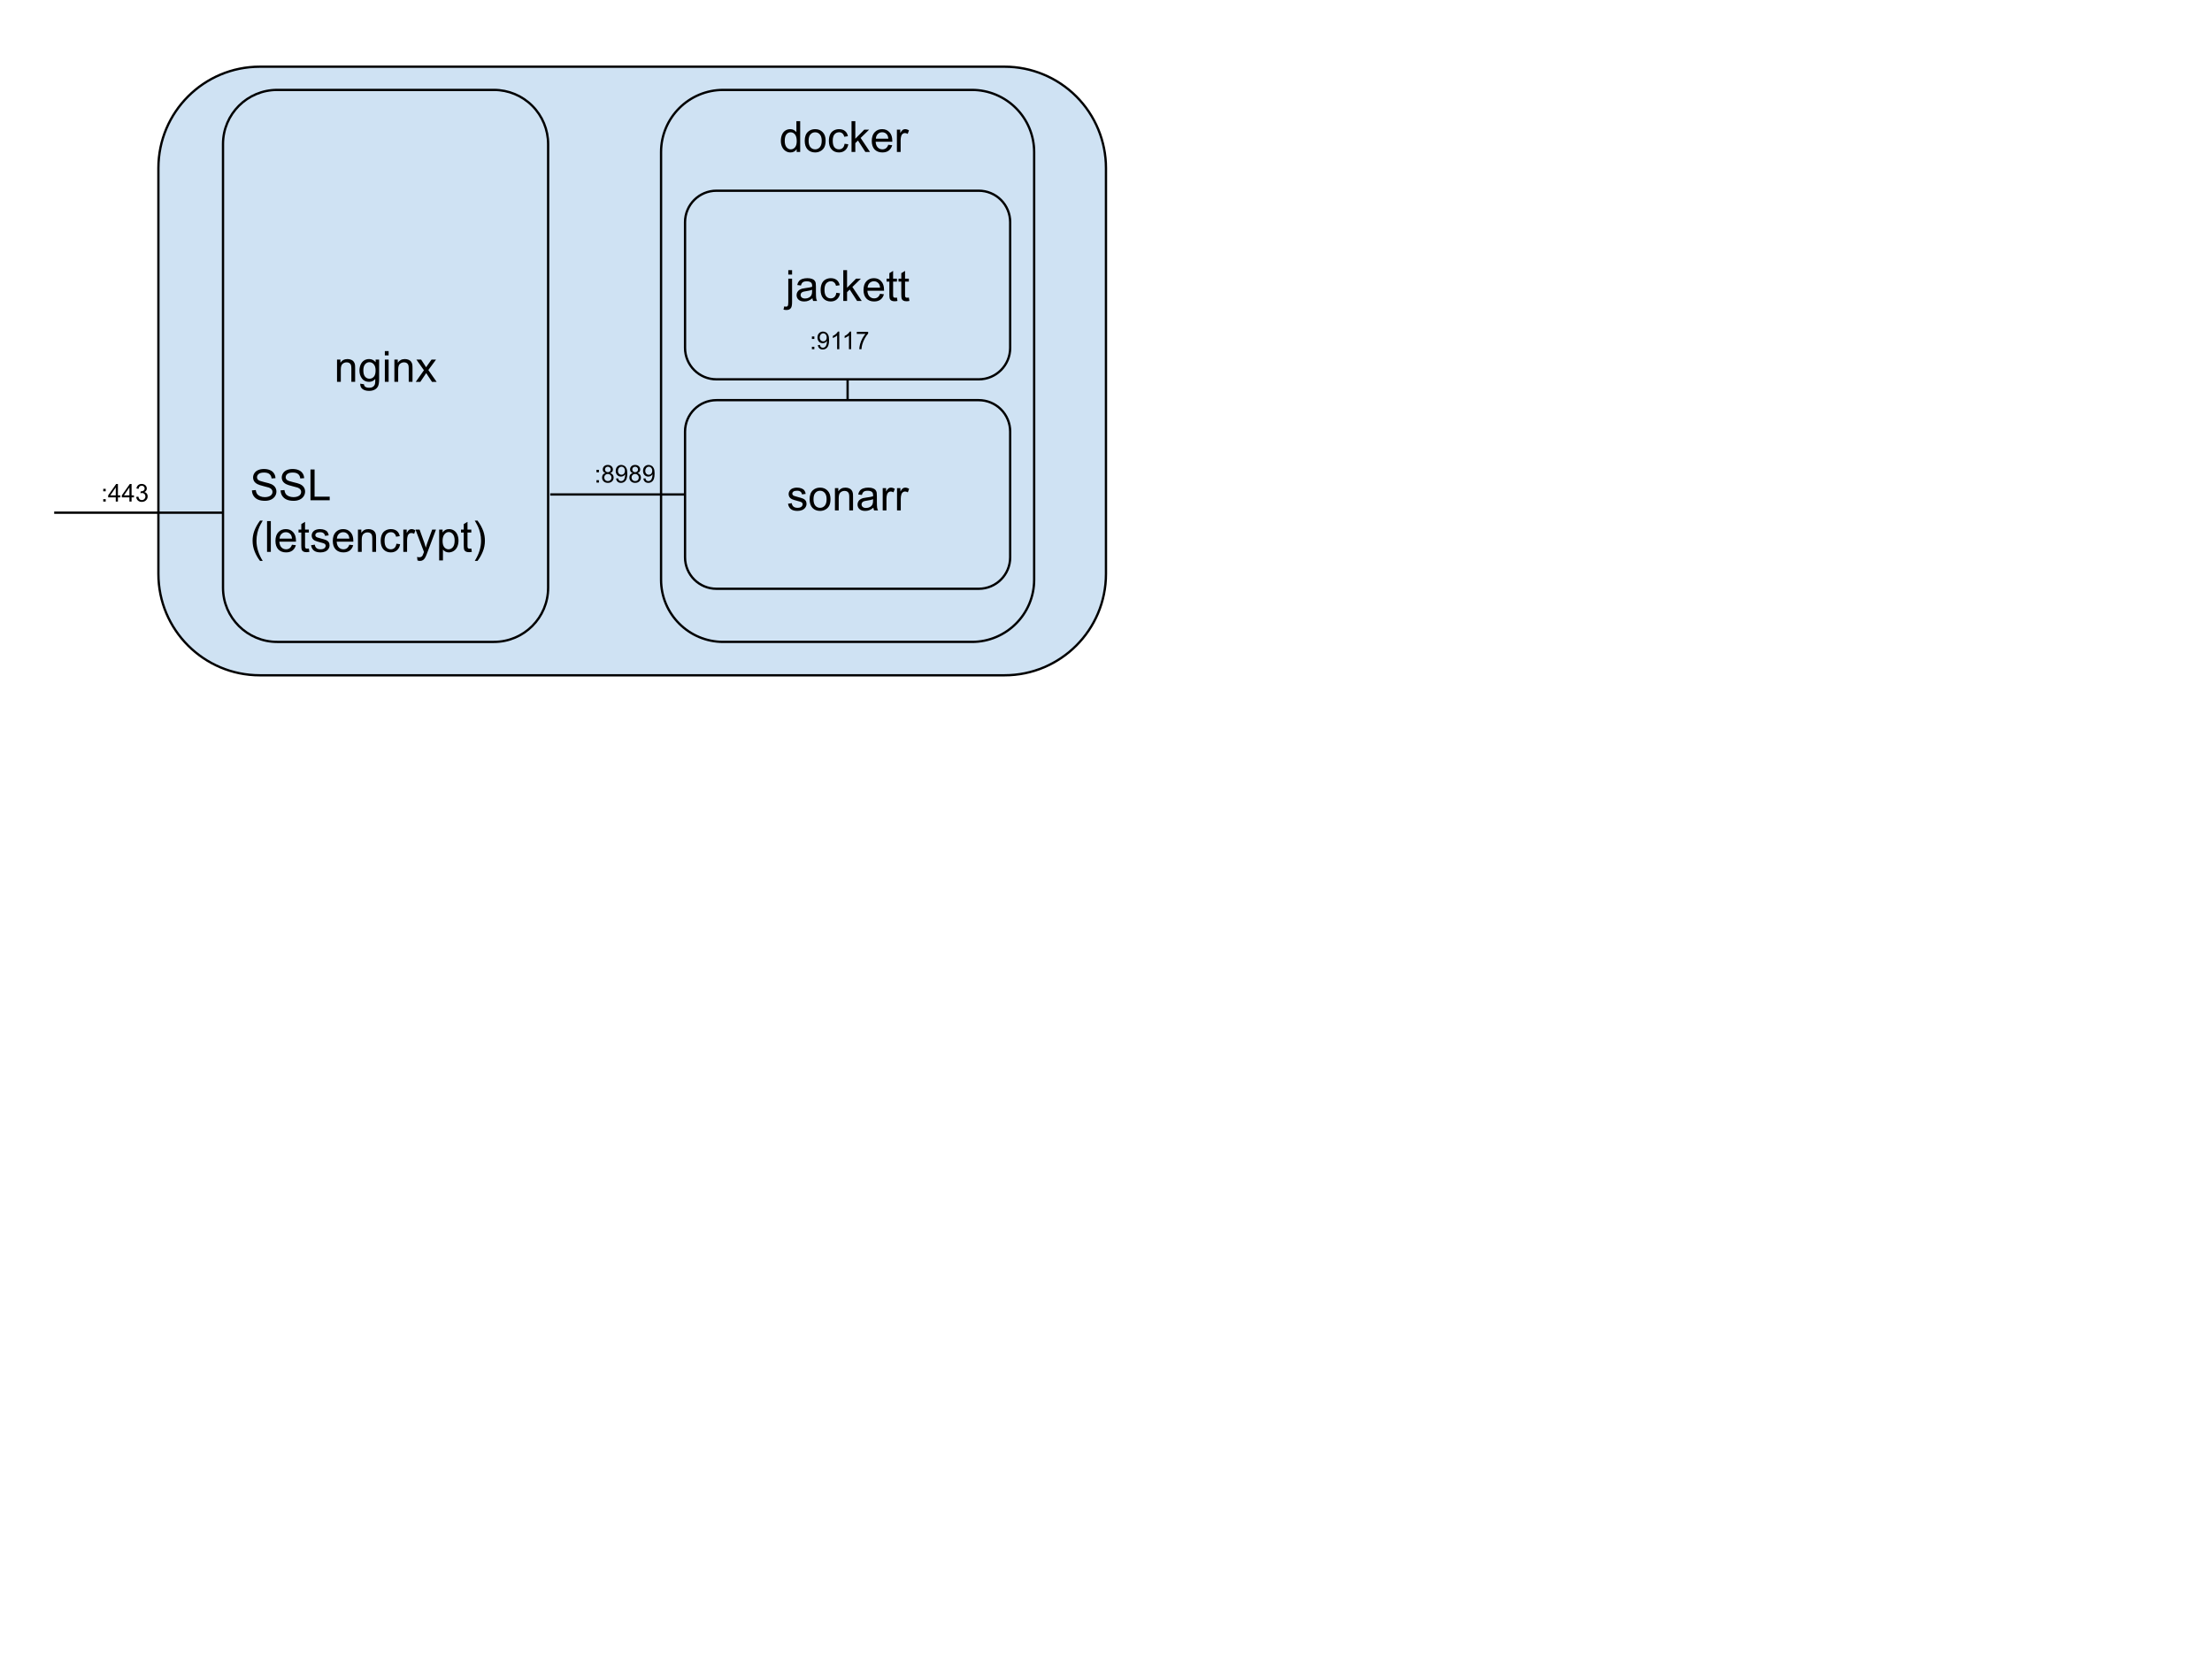
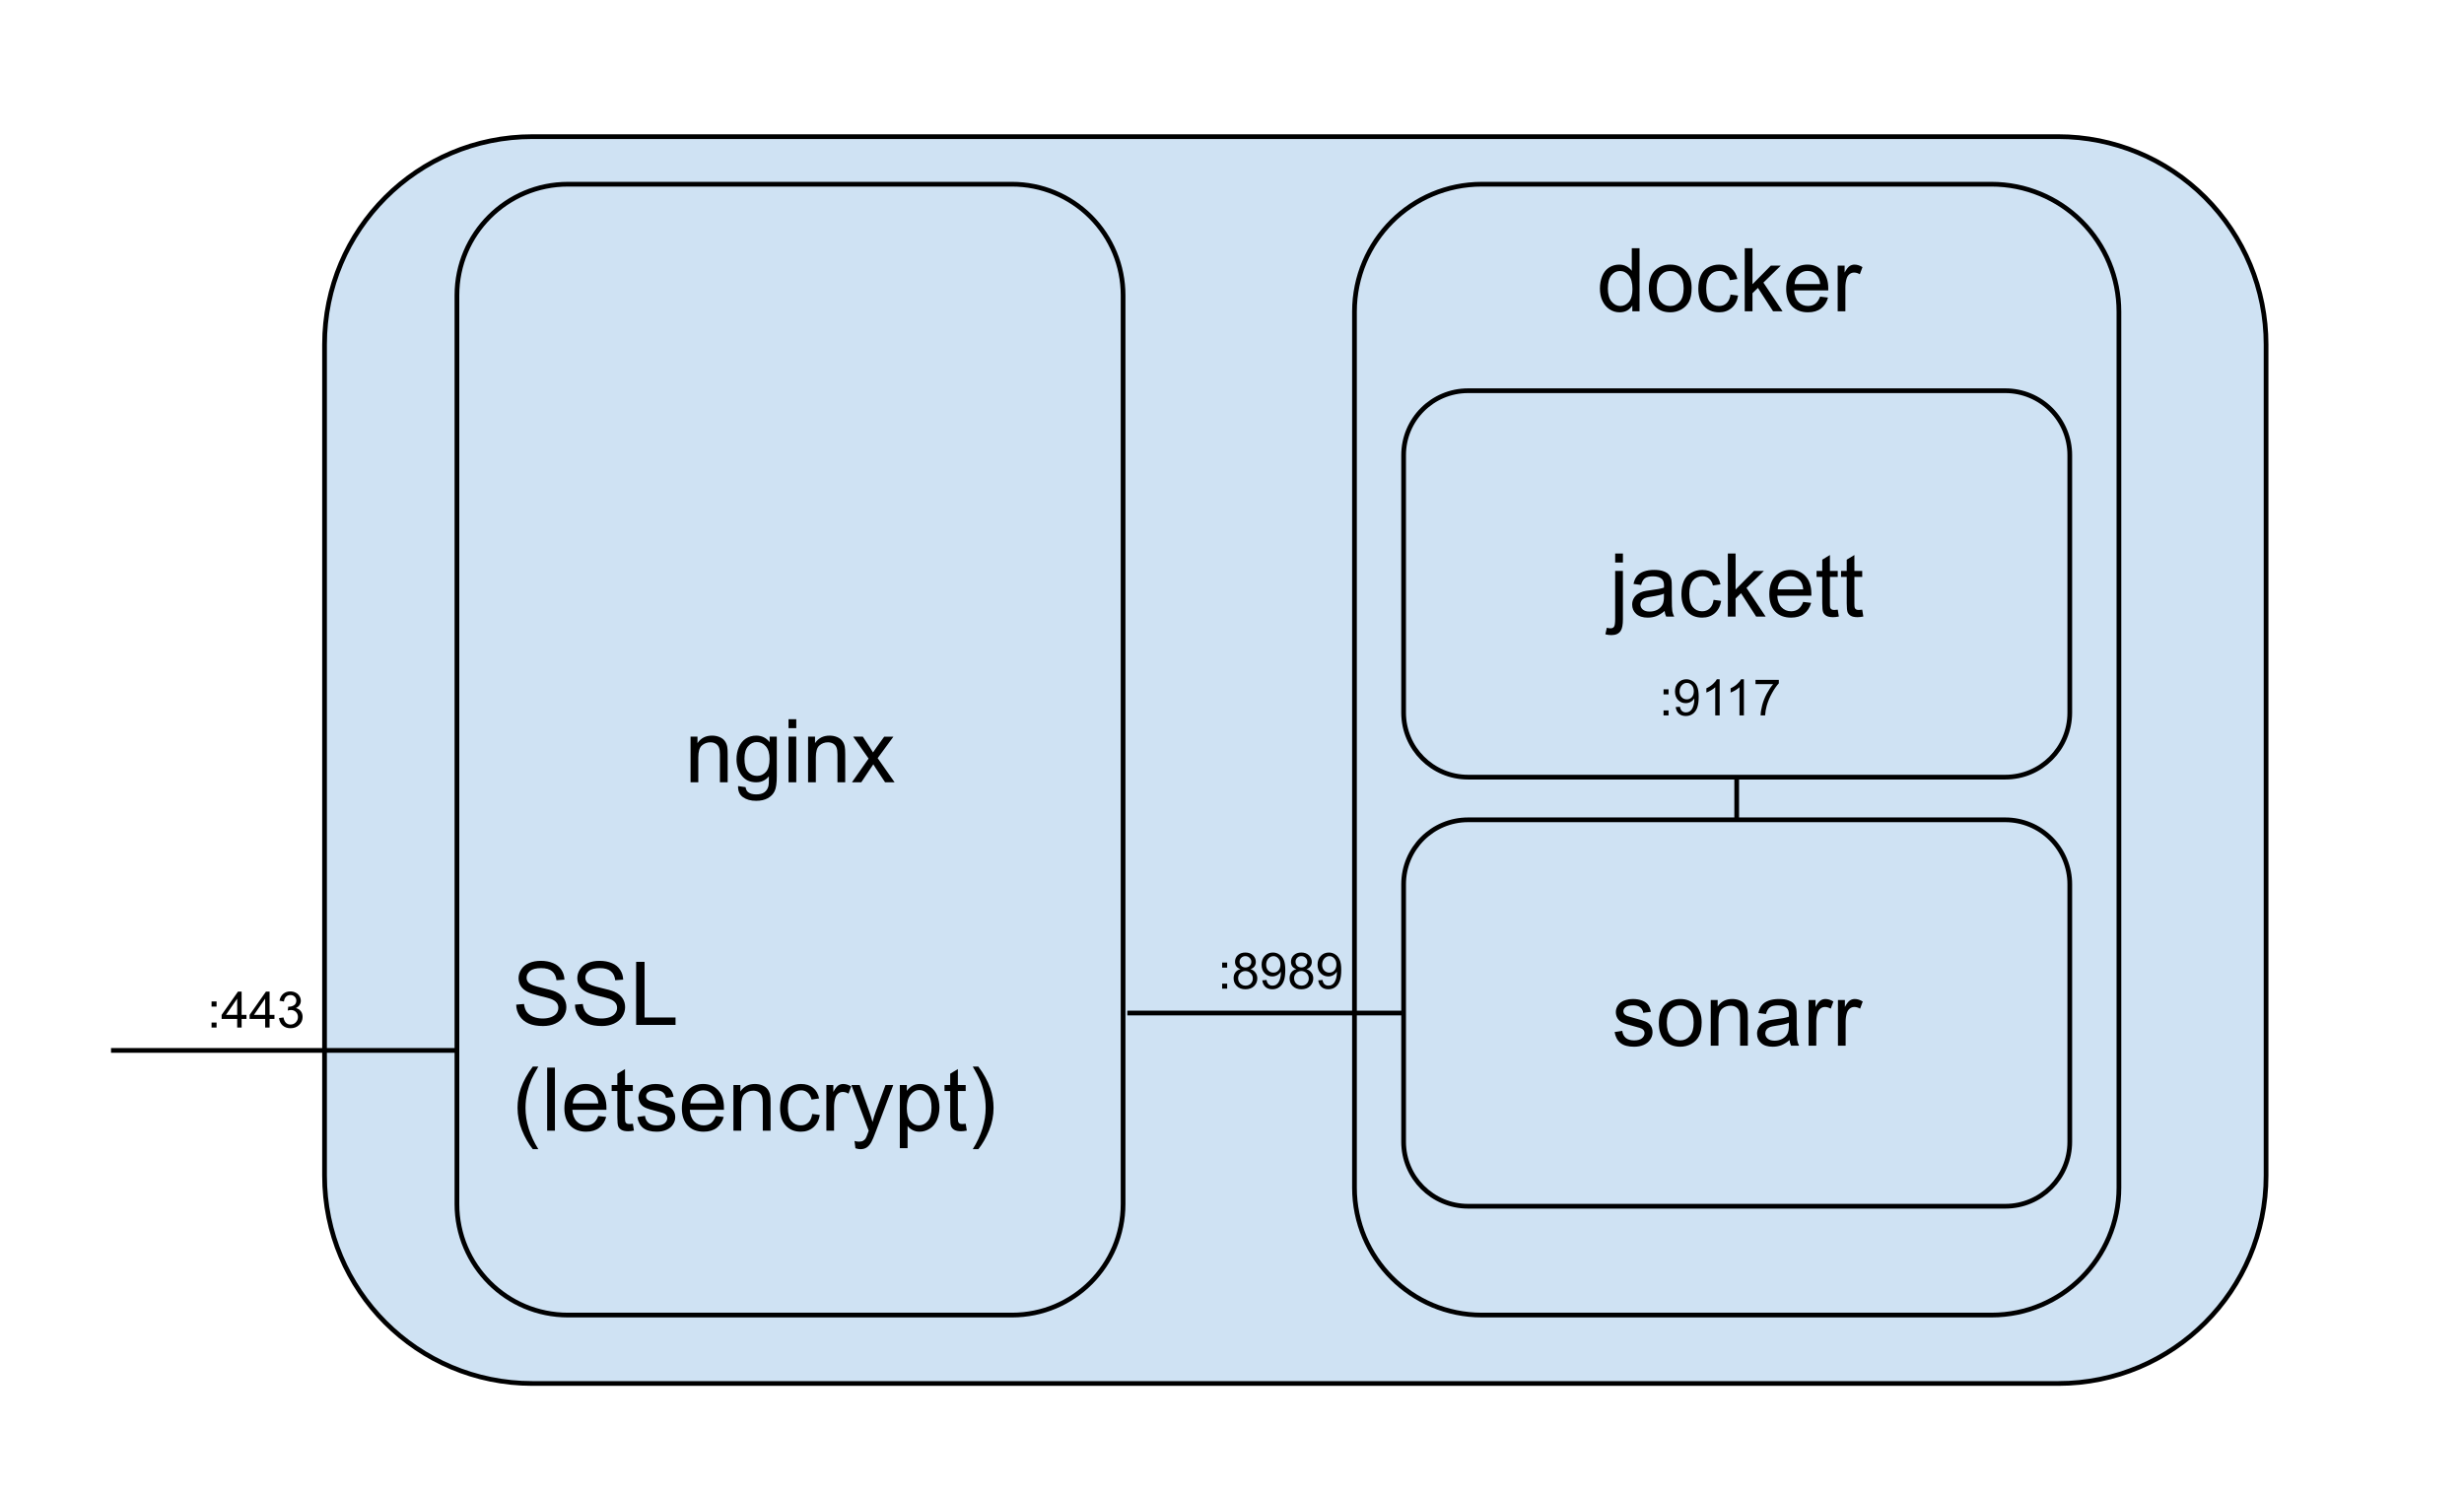
- <svg xmlns="http://www.w3.org/2000/svg" version="1.1" viewBox="0.0 0.0 960.0 720.0" fill="none" stroke="none" stroke-linecap="square" stroke-miterlimit="10">
+ <svg xmlns="http://www.w3.org/2000/svg" version="1.1" viewBox="0.0 0.0 521.911 316.583" fill="none" stroke="none" stroke-linecap="square" stroke-miterlimit="10">
  <clipPath id="p.0">
-     <path d="m0 0l960.0 0l0 720.0l-960.0 0l0 -720.0z" clip-rule="nonzero" />
+     <path d="m0 0l521.911 0l0 316.583l-521.911 0l0 -316.583z" clip-rule="nonzero" />
  </clipPath>
  <g clip-path="url(#p.0)">
-     <path fill="#000000" fill-opacity="0.0" d="m0 0l960.0 0l0 720.0l-960.0 0z" fill-rule="evenodd" />
+     <path fill="#000000" fill-opacity="0.0" d="m0 0l521.911 0l0 316.583l-521.911 0z" fill-rule="evenodd" />
    <path fill="#cfe2f3" d="m68.743 72.967l0 0c0 -24.313 19.709 -44.022 44.022 -44.022l323.2 0c11.675 0 22.872 4.638 31.128 12.894c8.256 8.256 12.894 19.453 12.894 31.128l0 176.082c0 24.313 -19.709 44.022 -44.022 44.022l-323.2 0c-24.313 0 -44.022 -19.709 -44.022 -44.022z" fill-rule="evenodd" />
    <path stroke="#000000" stroke-width="1.0" stroke-linejoin="round" stroke-linecap="butt" d="m68.743 72.967l0 0c0 -24.313 19.709 -44.022 44.022 -44.022l323.2 0c11.675 0 22.872 4.638 31.128 12.894c8.256 8.256 12.894 19.453 12.894 31.128l0 176.082c0 24.313 -19.709 44.022 -44.022 44.022l-323.2 0c-24.313 0 -44.022 -19.709 -44.022 -44.022z" fill-rule="evenodd" />
    <path fill="#cfe2f3" d="m96.785 62.539l0 0c0 -12.988 10.529 -23.518 23.518 -23.518l94.067 0l0 0c6.237 0 12.219 2.478 16.629 6.888c4.41 4.41 6.888 10.392 6.888 16.629l0 192.524c0 12.988 -10.529 23.518 -23.518 23.518l-94.067 0c-12.988 0 -23.518 -10.529 -23.518 -23.518z" fill-rule="evenodd" />
    <path stroke="#000000" stroke-width="1.0" stroke-linejoin="round" stroke-linecap="butt" d="m96.785 62.539l0 0c0 -12.988 10.529 -23.518 23.518 -23.518l94.067 0l0 0c6.237 0 12.219 2.478 16.629 6.888c4.41 4.41 6.888 10.392 6.888 16.629l0 192.524c0 12.988 -10.529 23.518 -23.518 23.518l-94.067 0c-12.988 0 -23.518 -10.529 -23.518 -23.518z" fill-rule="evenodd" />
    <path fill="#000000" d="m146.27 165.721l0 -9.672l1.469 0l0 1.375q1.062 -1.594 3.078 -1.594q0.875 0 1.609 0.312q0.734 0.312 1.094 0.828q0.375 0.5 0.516 1.203q0.094 0.453 0.094 1.594l0 5.953l-1.641 0l0 -5.891q0 -1.0 -0.203 -1.484q-0.188 -0.5 -0.672 -0.797q-0.484 -0.297 -1.141 -0.297q-1.047 0 -1.812 0.672q-0.75 0.656 -0.75 2.516l0 5.281l-1.641 0zm10.063 0.797l1.594 0.234q0.109 0.75 0.562 1.078q0.609 0.453 1.672 0.453q1.141 0 1.75 -0.453q0.625 -0.453 0.844 -1.266q0.125 -0.5 0.109 -2.109q-1.062 1.266 -2.672 1.266q-2.0 0 -3.094 -1.438q-1.094 -1.438 -1.094 -3.453q0 -1.391 0.5 -2.562q0.516 -1.172 1.453 -1.797q0.953 -0.641 2.25 -0.641q1.703 0 2.812 1.375l0 -1.156l1.516 0l0 8.359q0 2.266 -0.469 3.203q-0.453 0.938 -1.453 1.484q-0.984 0.547 -2.453 0.547q-1.719 0 -2.797 -0.781q-1.062 -0.766 -1.031 -2.344zm1.359 -5.812q0 1.906 0.75 2.781q0.766 0.875 1.906 0.875q1.125 0 1.891 -0.859q0.766 -0.875 0.766 -2.734q0 -1.781 -0.797 -2.672q-0.781 -0.906 -1.891 -0.906q-1.094 0 -1.859 0.891q-0.766 0.875 -0.766 2.625zm9.329 -6.453l0 -1.891l1.641 0l0 1.891l-1.641 0zm0 11.469l0 -9.672l1.641 0l0 9.672l-1.641 0zm4.145 0l0 -9.672l1.469 0l0 1.375q1.062 -1.594 3.078 -1.594q0.875 0 1.609 0.312q0.734 0.312 1.094 0.828q0.375 0.5 0.516 1.203q0.094 0.453 0.094 1.594l0 5.953l-1.641 0l0 -5.891q0 -1.0 -0.203 -1.484q-0.188 -0.5 -0.672 -0.797q-0.484 -0.297 -1.141 -0.297q-1.047 0 -1.812 0.672q-0.75 0.656 -0.75 2.516l0 5.281l-1.641 0zm9.282 0l3.531 -5.031l-3.266 -4.641l2.047 0l1.484 2.266q0.422 0.641 0.672 1.078q0.406 -0.594 0.734 -1.062l1.641 -2.281l1.953 0l-3.344 4.547l3.594 5.125l-2.016 0l-1.984 -3.0l-0.516 -0.812l-2.547 3.812l-1.984 0z" fill-rule="nonzero" />
    <path fill="#cfe2f3" d="m297.307 96.412l0 0c0 -7.535 6.108 -13.643 13.643 -13.643l113.816 0c3.618 0 7.089 1.437 9.647 3.996c2.559 2.559 3.996 6.029 3.996 9.647l0 54.572c0 7.535 -6.108 13.643 -13.643 13.643l-113.816 0c-7.535 0 -13.643 -6.108 -13.643 -13.643z" fill-rule="evenodd" />
    <path stroke="#000000" stroke-width="1.0" stroke-linejoin="round" stroke-linecap="butt" d="m297.307 96.412l0 0c0 -7.535 6.108 -13.643 13.643 -13.643l113.816 0c3.618 0 7.089 1.437 9.647 3.996c2.559 2.559 3.996 6.029 3.996 9.647l0 54.572c0 7.535 -6.108 13.643 -13.643 13.643l-113.816 0c-7.535 0 -13.643 -6.108 -13.643 -13.643z" fill-rule="evenodd" />
    <path fill="#000000" d="m342.117 119.165l0 -1.906l1.641 0l0 1.906l-1.641 0zm-2.078 15.203l0.312 -1.391q0.5 0.125 0.781 0.125q0.5 0 0.734 -0.328q0.25 -0.328 0.25 -1.672l0 -10.156l1.641 0l0 10.203q0 1.781 -0.469 2.484q-0.594 0.906 -1.969 0.906q-0.656 0 -1.281 -0.172zm12.551 -4.938q-0.922 0.766 -1.766 1.094q-0.828 0.312 -1.797 0.312q-1.594 0 -2.453 -0.781q-0.859 -0.781 -0.859 -1.984q0 -0.719 0.328 -1.297q0.328 -0.594 0.844 -0.938q0.531 -0.359 1.188 -0.547q0.469 -0.125 1.453 -0.25q1.984 -0.234 2.922 -0.562q0.016 -0.344 0.016 -0.422q0 -1.0 -0.469 -1.422q-0.625 -0.547 -1.875 -0.547q-1.156 0 -1.703 0.406q-0.547 0.406 -0.812 1.422l-1.609 -0.219q0.219 -1.016 0.719 -1.641q0.5 -0.641 1.453 -0.984q0.953 -0.344 2.188 -0.344q1.25 0 2.016 0.297q0.781 0.281 1.141 0.734q0.375 0.438 0.516 1.109q0.078 0.422 0.078 1.516l0 2.188q0 2.281 0.109 2.891q0.109 0.594 0.406 1.156l-1.703 0q-0.266 -0.516 -0.328 -1.188zm-0.141 -3.672q-0.891 0.375 -2.672 0.625q-1.016 0.141 -1.438 0.328q-0.422 0.188 -0.656 0.531q-0.219 0.344 -0.219 0.781q0 0.656 0.5 1.094q0.5 0.438 1.453 0.438q0.938 0 1.672 -0.406q0.75 -0.422 1.094 -1.141q0.266 -0.562 0.266 -1.641l0 -0.609zm10.516 1.312l1.609 0.219q-0.266 1.656 -1.359 2.609q-1.078 0.938 -2.672 0.938q-1.984 0 -3.188 -1.297q-1.203 -1.297 -1.203 -3.719q0 -1.578 0.516 -2.75q0.516 -1.172 1.578 -1.75q1.062 -0.594 2.312 -0.594q1.578 0 2.578 0.797q1.0 0.797 1.281 2.266l-1.594 0.234q-0.234 -0.969 -0.812 -1.453q-0.578 -0.5 -1.391 -0.5q-1.234 0 -2.016 0.891q-0.781 0.891 -0.781 2.812q0 1.953 0.75 2.844q0.75 0.875 1.953 0.875q0.969 0 1.609 -0.594q0.656 -0.594 0.828 -1.828zm3.016 3.547l0 -13.359l1.641 0l0 7.625l3.891 -3.938l2.109 0l-3.688 3.594l4.062 6.078l-2.016 0l-3.203 -4.953l-1.156 1.125l0 3.828l-1.641 0zm15.953 -3.109l1.688 0.203q-0.406 1.484 -1.484 2.312q-1.078 0.812 -2.766 0.812q-2.125 0 -3.375 -1.297q-1.234 -1.312 -1.234 -3.672q0 -2.453 1.25 -3.797q1.266 -1.344 3.266 -1.344q1.938 0 3.156 1.328q1.234 1.312 1.234 3.703q0 0.156 0 0.438l-7.219 0q0.094 1.594 0.906 2.453q0.812 0.844 2.016 0.844q0.906 0 1.547 -0.469q0.641 -0.484 1.016 -1.516zm-5.391 -2.656l5.406 0q-0.109 -1.219 -0.625 -1.828q-0.781 -0.953 -2.031 -0.953q-1.125 0 -1.906 0.766q-0.766 0.75 -0.844 2.016zm12.719 4.297l0.234 1.453q-0.688 0.141 -1.234 0.141q-0.891 0 -1.391 -0.281q-0.484 -0.281 -0.688 -0.734q-0.203 -0.469 -0.203 -1.938l0 -5.578l-1.203 0l0 -1.266l1.203 0l0 -2.391l1.625 -0.984l0 3.375l1.656 0l0 1.266l-1.656 0l0 5.672q0 0.688 0.078 0.891q0.094 0.203 0.281 0.328q0.203 0.109 0.578 0.109q0.266 0 0.719 -0.062zm5.183 0l0.234 1.453q-0.688 0.141 -1.234 0.141q-0.891 0 -1.391 -0.281q-0.484 -0.281 -0.688 -0.734q-0.203 -0.469 -0.203 -1.938l0 -5.578l-1.203 0l0 -1.266l1.203 0l0 -2.391l1.625 -0.984l0 3.375l1.656 0l0 1.266l-1.656 0l0 5.672q0 0.688 0.078 0.891q0.094 0.203 0.281 0.328q0.203 0.109 0.578 0.109q0.266 0 0.719 -0.062z" fill-rule="nonzero" />
    <path fill="#cfe2f3" d="m297.307 187.31l0 0c0 -7.535 6.108 -13.643 13.643 -13.643l113.816 0c3.618 0 7.089 1.437 9.647 3.996c2.559 2.559 3.996 6.029 3.996 9.647l0 54.572c0 7.535 -6.108 13.643 -13.643 13.643l-113.816 0c-7.535 0 -13.643 -6.108 -13.643 -13.643z" fill-rule="evenodd" />
    <path stroke="#000000" stroke-width="1.0" stroke-linejoin="round" stroke-linecap="butt" d="m297.307 187.31l0 0c0 -7.535 6.108 -13.643 13.643 -13.643l113.816 0c3.618 0 7.089 1.437 9.647 3.996c2.559 2.559 3.996 6.029 3.996 9.647l0 54.572c0 7.535 -6.108 13.643 -13.643 13.643l-113.816 0c-7.535 0 -13.643 -6.108 -13.643 -13.643z" fill-rule="evenodd" />
    <path fill="#000000" d="m341.996 218.625l1.625 -0.25q0.125 0.969 0.75 1.5q0.625 0.516 1.75 0.516q1.125 0 1.672 -0.453q0.547 -0.469 0.547 -1.094q0 -0.547 -0.484 -0.875q-0.328 -0.219 -1.672 -0.547q-1.812 -0.469 -2.516 -0.797q-0.688 -0.328 -1.047 -0.906q-0.359 -0.594 -0.359 -1.312q0 -0.641 0.297 -1.188q0.297 -0.562 0.812 -0.922q0.375 -0.281 1.031 -0.469q0.672 -0.203 1.422 -0.203q1.141 0 2.0 0.328q0.859 0.328 1.266 0.891q0.422 0.562 0.578 1.5l-1.609 0.219q-0.109 -0.75 -0.641 -1.172q-0.516 -0.422 -1.469 -0.422q-1.141 0 -1.625 0.375q-0.469 0.375 -0.469 0.875q0 0.312 0.188 0.578q0.203 0.266 0.641 0.438q0.234 0.094 1.438 0.422q1.75 0.453 2.438 0.75q0.688 0.297 1.078 0.859q0.391 0.562 0.391 1.406q0 0.828 -0.484 1.547q-0.469 0.719 -1.375 1.125q-0.906 0.391 -2.047 0.391q-1.875 0 -2.875 -0.781q-0.984 -0.781 -1.25 -2.328zm9.375 -1.953q0 -2.688 1.484 -3.969q1.25 -1.078 3.047 -1.078q2.0 0 3.266 1.312q1.266 1.297 1.266 3.609q0 1.859 -0.562 2.938q-0.562 1.062 -1.641 1.656q-1.062 0.594 -2.328 0.594q-2.031 0 -3.281 -1.297q-1.25 -1.312 -1.25 -3.766zm1.688 0q0 1.859 0.797 2.797q0.812 0.922 2.047 0.922q1.219 0 2.031 -0.922q0.812 -0.938 0.812 -2.844q0 -1.797 -0.812 -2.719q-0.812 -0.922 -2.031 -0.922q-1.234 0 -2.047 0.922q-0.797 0.906 -0.797 2.766zm9.298 4.844l0 -9.672l1.469 0l0 1.375q1.062 -1.594 3.078 -1.594q0.875 0 1.609 0.312q0.734 0.312 1.094 0.828q0.375 0.5 0.516 1.203q0.094 0.453 0.094 1.594l0 5.953l-1.641 0l0 -5.891q0 -1.0 -0.203 -1.484q-0.188 -0.5 -0.672 -0.797q-0.484 -0.297 -1.141 -0.297q-1.047 0 -1.812 0.672q-0.75 0.656 -0.75 2.516l0 5.281l-1.641 0zm16.688 -1.188q-0.922 0.766 -1.766 1.094q-0.828 0.312 -1.797 0.312q-1.594 0 -2.453 -0.781q-0.859 -0.781 -0.859 -1.984q0 -0.719 0.328 -1.297q0.328 -0.594 0.844 -0.938q0.531 -0.359 1.188 -0.547q0.469 -0.125 1.453 -0.25q1.984 -0.234 2.922 -0.562q0.016 -0.344 0.016 -0.422q0 -1.0 -0.469 -1.422q-0.625 -0.547 -1.875 -0.547q-1.156 0 -1.703 0.406q-0.547 0.406 -0.812 1.422l-1.609 -0.219q0.219 -1.016 0.719 -1.641q0.5 -0.641 1.453 -0.984q0.953 -0.344 2.188 -0.344q1.25 0 2.016 0.297q0.781 0.281 1.141 0.734q0.375 0.438 0.516 1.109q0.078 0.422 0.078 1.516l0 2.188q0 2.281 0.109 2.891q0.109 0.594 0.406 1.156l-1.703 0q-0.266 -0.516 -0.328 -1.188zm-0.141 -3.672q-0.891 0.375 -2.672 0.625q-1.016 0.141 -1.438 0.328q-0.422 0.188 -0.656 0.531q-0.219 0.344 -0.219 0.781q0 0.656 0.5 1.094q0.5 0.438 1.453 0.438q0.938 0 1.672 -0.406q0.75 -0.422 1.094 -1.141q0.266 -0.562 0.266 -1.641l0 -0.609zm4.188 4.859l0 -9.672l1.469 0l0 1.469q0.562 -1.031 1.031 -1.359q0.484 -0.328 1.062 -0.328q0.828 0 1.688 0.531l-0.562 1.516q-0.609 -0.359 -1.203 -0.359q-0.547 0 -0.969 0.328q-0.422 0.328 -0.609 0.891q-0.281 0.875 -0.281 1.922l0 5.062l-1.625 0zm6.213 0l0 -9.672l1.469 0l0 1.469q0.562 -1.031 1.031 -1.359q0.484 -0.328 1.062 -0.328q0.828 0 1.688 0.531l-0.562 1.516q-0.609 -0.359 -1.203 -0.359q-0.547 0 -0.969 0.328q-0.422 0.328 -0.609 0.891q-0.281 0.875 -0.281 1.922l0 5.062l-1.625 0z" fill-rule="nonzero" />
    <path fill="#000000" fill-opacity="0.0" d="m23.517 222.512l73.26 0" fill-rule="evenodd" />
    <path stroke="#000000" stroke-width="1.0" stroke-linejoin="round" stroke-linecap="butt" d="m23.517 222.512l73.26 0" fill-rule="evenodd" />
    <path fill="#000000" fill-opacity="0.0" d="m297.307 214.596l-58.52 0" fill-rule="evenodd" />
    <path stroke="#000000" stroke-width="1.0" stroke-linejoin="round" stroke-linecap="butt" d="m297.307 214.596l-58.52 0" fill-rule="evenodd" />
    <path fill="#000000" fill-opacity="0.0" d="m367.858 173.667l0 -9.039" fill-rule="evenodd" />
    <path stroke="#000000" stroke-width="1.0" stroke-linejoin="round" stroke-linecap="butt" d="m367.858 173.667l0 -9.039" fill-rule="evenodd" />
    <path fill="#000000" fill-opacity="0.0" d="m99.499 190.197l136.567 0l0 64.63l-136.567 0z" fill-rule="evenodd" />
    <path fill="#000000" d="m109.342 212.82l1.656 -0.141q0.125 1.0 0.547 1.641q0.438 0.641 1.344 1.047q0.922 0.391 2.062 0.391q1.0 0 1.781 -0.297q0.781 -0.297 1.156 -0.812q0.375 -0.531 0.375 -1.156q0 -0.625 -0.375 -1.094q-0.359 -0.469 -1.188 -0.797q-0.547 -0.203 -2.391 -0.641q-1.828 -0.453 -2.562 -0.844q-0.969 -0.5 -1.438 -1.234q-0.469 -0.75 -0.469 -1.672q0 -1.0 0.578 -1.875q0.578 -0.891 1.672 -1.344q1.109 -0.453 2.453 -0.453q1.484 0 2.609 0.484q1.141 0.469 1.75 1.406q0.609 0.922 0.656 2.094l-1.688 0.125q-0.141 -1.266 -0.938 -1.906q-0.781 -0.656 -2.312 -0.656q-1.609 0 -2.344 0.594q-0.734 0.594 -0.734 1.422q0 0.719 0.531 1.172q0.5 0.469 2.656 0.969q2.156 0.484 2.953 0.844q1.172 0.531 1.719 1.359q0.562 0.828 0.562 1.906q0 1.062 -0.609 2.016q-0.609 0.938 -1.75 1.469q-1.141 0.516 -2.578 0.516q-1.812 0 -3.047 -0.531q-1.219 -0.531 -1.922 -1.594q-0.688 -1.062 -0.719 -2.406zm12.444 0l1.656 -0.141q0.125 1.0 0.547 1.641q0.438 0.641 1.344 1.047q0.922 0.391 2.062 0.391q1.0 0 1.781 -0.297q0.781 -0.297 1.156 -0.812q0.375 -0.531 0.375 -1.156q0 -0.625 -0.375 -1.094q-0.359 -0.469 -1.188 -0.797q-0.547 -0.203 -2.391 -0.641q-1.828 -0.453 -2.562 -0.844q-0.969 -0.5 -1.438 -1.234q-0.469 -0.75 -0.469 -1.672q0 -1.0 0.578 -1.875q0.578 -0.891 1.672 -1.344q1.109 -0.453 2.453 -0.453q1.484 0 2.609 0.484q1.141 0.469 1.75 1.406q0.609 0.922 0.656 2.094l-1.688 0.125q-0.141 -1.266 -0.938 -1.906q-0.781 -0.656 -2.312 -0.656q-1.609 0 -2.344 0.594q-0.734 0.594 -0.734 1.422q0 0.719 0.531 1.172q0.5 0.469 2.656 0.969q2.156 0.484 2.953 0.844q1.172 0.531 1.719 1.359q0.562 0.828 0.562 1.906q0 1.062 -0.609 2.016q-0.609 0.938 -1.75 1.469q-1.141 0.516 -2.578 0.516q-1.812 0 -3.047 -0.531q-1.219 -0.531 -1.922 -1.594q-0.688 -1.062 -0.719 -2.406zm12.959 4.297l0 -13.359l1.781 0l0 11.781l6.562 0l0 1.578l-8.344 0z" fill-rule="nonzero" />
    <path fill="#000000" d="m112.858 243.439q-1.359 -1.703 -2.297 -4.0q-0.938 -2.297 -0.938 -4.766q0 -2.156 0.703 -4.141q0.828 -2.312 2.531 -4.594l1.172 0q-1.094 1.891 -1.453 2.703q-0.547 1.25 -0.875 2.625q-0.391 1.703 -0.391 3.422q0 4.375 2.719 8.75l-1.172 0zm3.041 -3.922l0 -13.359l1.641 0l0 13.359l-1.641 0zm10.817 -3.109l1.688 0.203q-0.406 1.484 -1.484 2.312q-1.078 0.812 -2.766 0.812q-2.125 0 -3.375 -1.297q-1.234 -1.312 -1.234 -3.672q0 -2.453 1.25 -3.797q1.266 -1.344 3.266 -1.344q1.938 0 3.156 1.328q1.234 1.312 1.234 3.703q0 0.156 0 0.438l-7.219 0q0.094 1.594 0.906 2.453q0.812 0.844 2.016 0.844q0.906 0 1.547 -0.469q0.641 -0.484 1.016 -1.516zm-5.391 -2.656l5.406 0q-0.109 -1.219 -0.625 -1.828q-0.781 -0.953 -2.031 -0.953q-1.125 0 -1.906 0.766q-0.766 0.75 -0.844 2.016zm12.719 4.297l0.234 1.453q-0.688 0.141 -1.234 0.141q-0.891 0 -1.391 -0.281q-0.484 -0.281 -0.688 -0.734q-0.203 -0.469 -0.203 -1.938l0 -5.578l-1.203 0l0 -1.266l1.203 0l0 -2.391l1.625 -0.984l0 3.375l1.656 0l0 1.266l-1.656 0l0 5.672q0 0.688 0.078 0.891q0.094 0.203 0.281 0.328q0.203 0.109 0.578 0.109q0.266 0 0.719 -0.062zm0.949 -1.422l1.625 -0.25q0.125 0.969 0.75 1.5q0.625 0.516 1.75 0.516q1.125 0 1.672 -0.453q0.547 -0.469 0.547 -1.094q0 -0.547 -0.484 -0.875q-0.328 -0.219 -1.672 -0.547q-1.812 -0.469 -2.516 -0.797q-0.688 -0.328 -1.047 -0.906q-0.359 -0.594 -0.359 -1.312q0 -0.641 0.297 -1.188q0.297 -0.562 0.812 -0.922q0.375 -0.281 1.031 -0.469q0.672 -0.203 1.422 -0.203q1.141 0 2.0 0.328q0.859 0.328 1.266 0.891q0.422 0.562 0.578 1.5l-1.609 0.219q-0.109 -0.75 -0.641 -1.172q-0.516 -0.422 -1.469 -0.422q-1.141 0 -1.625 0.375q-0.469 0.375 -0.469 0.875q0 0.312 0.188 0.578q0.203 0.266 0.641 0.438q0.234 0.094 1.438 0.422q1.75 0.453 2.438 0.75q0.688 0.297 1.078 0.859q0.391 0.562 0.391 1.406q0 0.828 -0.484 1.547q-0.469 0.719 -1.375 1.125q-0.906 0.391 -2.047 0.391q-1.875 0 -2.875 -0.781q-0.984 -0.781 -1.25 -2.328zm16.609 -0.219l1.688 0.203q-0.406 1.484 -1.484 2.312q-1.078 0.812 -2.766 0.812q-2.125 0 -3.375 -1.297q-1.234 -1.312 -1.234 -3.672q0 -2.453 1.25 -3.797q1.266 -1.344 3.266 -1.344q1.938 0 3.156 1.328q1.234 1.312 1.234 3.703q0 0.156 0 0.438l-7.219 0q0.094 1.594 0.906 2.453q0.812 0.844 2.016 0.844q0.906 0 1.547 -0.469q0.641 -0.484 1.016 -1.516zm-5.391 -2.656l5.406 0q-0.109 -1.219 -0.625 -1.828q-0.781 -0.953 -2.031 -0.953q-1.125 0 -1.906 0.766q-0.766 0.75 -0.844 2.016zm9.141 5.766l0 -9.672l1.469 0l0 1.375q1.062 -1.594 3.078 -1.594q0.875 0 1.609 0.312q0.734 0.312 1.094 0.828q0.375 0.5 0.516 1.203q0.094 0.453 0.094 1.594l0 5.953l-1.641 0l0 -5.891q0 -1.0 -0.203 -1.484q-0.188 -0.5 -0.672 -0.797q-0.484 -0.297 -1.141 -0.297q-1.047 0 -1.812 0.672q-0.75 0.656 -0.75 2.516l0 5.281l-1.641 0zm16.688 -3.547l1.609 0.219q-0.266 1.656 -1.359 2.609q-1.078 0.938 -2.672 0.938q-1.984 0 -3.188 -1.297q-1.203 -1.297 -1.203 -3.719q0 -1.578 0.516 -2.75q0.516 -1.172 1.578 -1.75q1.062 -0.594 2.312 -0.594q1.578 0 2.578 0.797q1.0 0.797 1.281 2.266l-1.594 0.234q-0.234 -0.969 -0.812 -1.453q-0.578 -0.5 -1.391 -0.5q-1.234 0 -2.016 0.891q-0.781 0.891 -0.781 2.812q0 1.953 0.75 2.844q0.75 0.875 1.953 0.875q0.969 0 1.609 -0.594q0.656 -0.594 0.828 -1.828zm3.0 3.547l0 -9.672l1.469 0l0 1.469q0.562 -1.031 1.031 -1.359q0.484 -0.328 1.062 -0.328q0.828 0 1.688 0.531l-0.562 1.516q-0.609 -0.359 -1.203 -0.359q-0.547 0 -0.969 0.328q-0.422 0.328 -0.609 0.891q-0.281 0.875 -0.281 1.922l0 5.062l-1.625 0zm6.15 3.719l-0.188 -1.531q0.547 0.141 0.938 0.141q0.547 0 0.875 -0.188q0.328 -0.172 0.547 -0.5q0.156 -0.25 0.5 -1.219q0.047 -0.141 0.141 -0.406l-3.672 -9.688l1.766 0l2.016 5.594q0.391 1.078 0.703 2.25q0.281 -1.125 0.672 -2.203l2.078 -5.641l1.641 0l-3.688 9.828q-0.594 1.609 -0.922 2.203q-0.438 0.812 -1.0 1.188q-0.562 0.375 -1.344 0.375q-0.484 0 -1.062 -0.203zm9.406 -0.016l0 -13.375l1.484 0l0 1.25q0.531 -0.734 1.188 -1.094q0.672 -0.375 1.625 -0.375q1.234 0 2.172 0.641q0.953 0.625 1.438 1.797q0.484 1.156 0.484 2.547q0 1.484 -0.531 2.672q-0.531 1.188 -1.547 1.828q-1.016 0.625 -2.141 0.625q-0.812 0 -1.469 -0.344q-0.656 -0.344 -1.062 -0.875l0 4.703l-1.641 0zm1.484 -8.484q0 1.859 0.75 2.766q0.766 0.891 1.828 0.891q1.094 0 1.875 -0.922q0.781 -0.938 0.781 -2.875q0 -1.844 -0.766 -2.766q-0.75 -0.922 -1.812 -0.922q-1.047 0 -1.859 0.984q-0.797 0.969 -0.797 2.844zm12.469 3.312l0.234 1.453q-0.688 0.141 -1.234 0.141q-0.891 0 -1.391 -0.281q-0.484 -0.281 -0.688 -0.734q-0.203 -0.469 -0.203 -1.938l0 -5.578l-1.203 0l0 -1.266l1.203 0l0 -2.391l1.625 -0.984l0 3.375l1.656 0l0 1.266l-1.656 0l0 5.672q0 0.688 0.078 0.891q0.094 0.203 0.281 0.328q0.203 0.109 0.578 0.109q0.266 0 0.719 -0.062zm2.683 5.391l-1.188 0q2.734 -4.375 2.734 -8.75q0 -1.719 -0.391 -3.391q-0.312 -1.375 -0.875 -2.625q-0.359 -0.828 -1.469 -2.734l1.188 0q1.703 2.281 2.531 4.594q0.688 1.984 0.688 4.141q0 2.469 -0.938 4.766q-0.938 2.297 -2.281 4.0z" fill-rule="nonzero" />
    <path fill="#000000" fill-opacity="0.0" d="m286.898 66.008l0 0c0 -14.905 12.083 -26.987 26.987 -26.987l107.946 0l0 0c7.158 0 14.022 2.843 19.083 7.904c5.061 5.061 7.904 11.925 7.904 19.083l0 185.584c0 14.905 -12.083 26.987 -26.987 26.987l-107.946 0c-14.905 0 -26.987 -12.083 -26.987 -26.987z" fill-rule="evenodd" />
    <path stroke="#000000" stroke-width="1.0" stroke-linejoin="round" stroke-linecap="butt" d="m286.898 66.008l0 0c0 -14.905 12.083 -26.987 26.987 -26.987l107.946 0l0 0c7.158 0 14.022 2.843 19.083 7.904c5.061 5.061 7.904 11.925 7.904 19.083l0 185.584c0 14.905 -12.083 26.987 -26.987 26.987l-107.946 0c-14.905 0 -26.987 -12.083 -26.987 -26.987z" fill-rule="evenodd" />
    <path fill="#000000" fill-opacity="0.0" d="m248.9 190.197l50.929 0l0 32.315l-50.929 0z" fill-rule="evenodd" />
    <path fill="#000000" d="m258.869 204.984l0 -1.078l1.062 0l0 1.078l-1.062 0zm0 4.453l0 -1.062l1.062 0l0 1.062l-1.062 0zm3.883 -4.141q-0.594 -0.203 -0.875 -0.594q-0.281 -0.406 -0.281 -0.953q0 -0.844 0.594 -1.406q0.609 -0.562 1.594 -0.562q1.0 0 1.609 0.578q0.609 0.578 0.609 1.406q0 0.531 -0.281 0.938q-0.266 0.391 -0.844 0.594q0.703 0.234 1.062 0.75q0.375 0.5 0.375 1.203q0 0.984 -0.688 1.656q-0.688 0.656 -1.828 0.656q-1.125 0 -1.812 -0.656q-0.688 -0.672 -0.688 -1.672q0 -0.75 0.375 -1.25q0.375 -0.5 1.078 -0.688zm-0.188 -1.578q0 0.531 0.344 0.875q0.344 0.344 0.906 0.344q0.531 0 0.875 -0.328q0.359 -0.344 0.359 -0.844q0 -0.516 -0.359 -0.859q-0.359 -0.359 -0.891 -0.359q-0.531 0 -0.891 0.344q-0.344 0.344 -0.344 0.828zm-0.312 3.516q0 0.406 0.188 0.781q0.203 0.375 0.578 0.578q0.375 0.203 0.797 0.203q0.672 0 1.109 -0.422q0.438 -0.438 0.438 -1.109q0 -0.672 -0.453 -1.109q-0.453 -0.453 -1.125 -0.453q-0.656 0 -1.094 0.438q-0.438 0.438 -0.438 1.094zm5.114 0.438l0.906 -0.078q0.109 0.625 0.438 0.922q0.328 0.281 0.828 0.281q0.422 0 0.75 -0.188q0.328 -0.203 0.531 -0.531q0.219 -0.344 0.359 -0.891q0.141 -0.562 0.141 -1.156q0 -0.062 -0.016 -0.188q-0.281 0.453 -0.766 0.734q-0.484 0.266 -1.047 0.266q-0.953 0 -1.609 -0.672q-0.656 -0.688 -0.656 -1.812q0 -1.172 0.688 -1.875q0.688 -0.703 1.719 -0.703q0.734 0 1.344 0.406q0.625 0.391 0.938 1.141q0.328 0.734 0.328 2.141q0 1.453 -0.312 2.328q-0.312 0.859 -0.953 1.312q-0.625 0.453 -1.469 0.453q-0.891 0 -1.453 -0.484q-0.562 -0.5 -0.688 -1.406zm3.844 -3.359q0 -0.812 -0.438 -1.281q-0.422 -0.484 -1.031 -0.484q-0.625 0 -1.094 0.516q-0.453 0.516 -0.453 1.328q0 0.719 0.438 1.188q0.438 0.453 1.078 0.453q0.656 0 1.078 -0.453q0.422 -0.469 0.422 -1.266zm3.395 0.984q-0.594 -0.203 -0.875 -0.594q-0.281 -0.406 -0.281 -0.953q0 -0.844 0.594 -1.406q0.609 -0.562 1.594 -0.562q1.0 0 1.609 0.578q0.609 0.578 0.609 1.406q0 0.531 -0.281 0.938q-0.266 0.391 -0.844 0.594q0.703 0.234 1.062 0.75q0.375 0.5 0.375 1.203q0 0.984 -0.688 1.656q-0.688 0.656 -1.828 0.656q-1.125 0 -1.812 -0.656q-0.688 -0.672 -0.688 -1.672q0 -0.75 0.375 -1.25q0.375 -0.5 1.078 -0.688zm-0.188 -1.578q0 0.531 0.344 0.875q0.344 0.344 0.906 0.344q0.531 0 0.875 -0.328q0.359 -0.344 0.359 -0.844q0 -0.516 -0.359 -0.859q-0.359 -0.359 -0.891 -0.359q-0.531 0 -0.891 0.344q-0.344 0.344 -0.344 0.828zm-0.312 3.516q0 0.406 0.188 0.781q0.203 0.375 0.578 0.578q0.375 0.203 0.797 0.203q0.672 0 1.109 -0.422q0.438 -0.438 0.438 -1.109q0 -0.672 -0.453 -1.109q-0.453 -0.453 -1.125 -0.453q-0.656 0 -1.094 0.438q-0.438 0.438 -0.438 1.094zm5.114 0.438l0.906 -0.078q0.109 0.625 0.438 0.922q0.328 0.281 0.828 0.281q0.422 0 0.75 -0.188q0.328 -0.203 0.531 -0.531q0.219 -0.344 0.359 -0.891q0.141 -0.562 0.141 -1.156q0 -0.062 -0.016 -0.188q-0.281 0.453 -0.766 0.734q-0.484 0.266 -1.047 0.266q-0.953 0 -1.609 -0.672q-0.656 -0.688 -0.656 -1.812q0 -1.172 0.688 -1.875q0.688 -0.703 1.719 -0.703q0.734 0 1.344 0.406q0.625 0.391 0.938 1.141q0.328 0.734 0.328 2.141q0 1.453 -0.312 2.328q-0.312 0.859 -0.953 1.312q-0.625 0.453 -1.469 0.453q-0.891 0 -1.453 -0.484q-0.562 -0.5 -0.688 -1.406zm3.844 -3.359q0 -0.812 -0.438 -1.281q-0.422 -0.484 -1.031 -0.484q-0.625 0 -1.094 0.516q-0.453 0.516 -0.453 1.328q0 0.719 0.438 1.188q0.438 0.453 1.078 0.453q0.656 0 1.078 -0.453q0.422 -0.469 0.422 -1.266z" fill-rule="nonzero" />
    <path fill="#000000" fill-opacity="0.0" d="m342.394 132.312l50.929 0l0 32.315l-50.929 0z" fill-rule="evenodd" />
    <path fill="#000000" d="m352.362 147.099l0 -1.078l1.062 0l0 1.078l-1.062 0zm0 4.453l0 -1.062l1.062 0l0 1.062l-1.062 0zm2.57 -1.766l0.906 -0.078q0.109 0.625 0.438 0.922q0.328 0.281 0.828 0.281q0.422 0 0.75 -0.188q0.328 -0.203 0.531 -0.531q0.219 -0.344 0.359 -0.891q0.141 -0.562 0.141 -1.156q0 -0.062 -0.016 -0.188q-0.281 0.453 -0.766 0.734q-0.484 0.266 -1.047 0.266q-0.953 0 -1.609 -0.672q-0.656 -0.688 -0.656 -1.812q0 -1.172 0.688 -1.875q0.688 -0.703 1.719 -0.703q0.734 0 1.344 0.406q0.625 0.391 0.938 1.141q0.328 0.734 0.328 2.141q0 1.453 -0.312 2.328q-0.312 0.859 -0.953 1.312q-0.625 0.453 -1.469 0.453q-0.891 0 -1.453 -0.484q-0.562 -0.5 -0.688 -1.406zm3.844 -3.359q0 -0.812 -0.438 -1.281q-0.422 -0.484 -1.031 -0.484q-0.625 0 -1.094 0.516q-0.453 0.516 -0.453 1.328q0 0.719 0.438 1.188q0.438 0.453 1.078 0.453q0.656 0 1.078 -0.453q0.422 -0.469 0.422 -1.266zm5.473 5.125l-0.938 0l0 -5.969q-0.344 0.328 -0.891 0.656q-0.547 0.312 -0.984 0.469l0 -0.906q0.797 -0.359 1.375 -0.891q0.594 -0.531 0.828 -1.016l0.609 0l0 7.656zm5.135 0l-0.938 0l0 -5.969q-0.344 0.328 -0.891 0.656q-0.547 0.312 -0.984 0.469l0 -0.906q0.797 -0.359 1.375 -0.891q0.594 -0.531 0.828 -1.016l0.609 0l0 7.656zm2.458 -6.625l0 -0.906l4.938 0l0 0.734q-0.719 0.766 -1.438 2.062q-0.719 1.281 -1.109 2.641q-0.281 0.953 -0.359 2.094l-0.953 0q0.016 -0.906 0.344 -2.172q0.344 -1.281 0.969 -2.453q0.641 -1.188 1.344 -2.0l-3.734 0z" fill-rule="nonzero" />
    <path fill="#000000" fill-opacity="0.0" d="m329.247 39.021l78.709 0l0 42.016l-78.709 0z" fill-rule="evenodd" />
    <path fill="#000000" d="m345.747 65.941l0 -1.219q-0.906 1.438 -2.703 1.438q-1.156 0 -2.125 -0.641q-0.969 -0.641 -1.5 -1.781q-0.531 -1.141 -0.531 -2.625q0 -1.453 0.484 -2.625q0.484 -1.188 1.438 -1.812q0.969 -0.625 2.172 -0.625q0.875 0 1.547 0.375q0.688 0.359 1.109 0.953l0 -4.797l1.641 0l0 13.359l-1.531 0zm-5.172 -4.828q0 1.859 0.781 2.781q0.781 0.922 1.844 0.922q1.078 0 1.828 -0.875q0.75 -0.891 0.75 -2.688q0 -1.984 -0.766 -2.906q-0.766 -0.938 -1.891 -0.938q-1.078 0 -1.812 0.891q-0.734 0.891 -0.734 2.812zm8.673 -0.016q0 -2.688 1.484 -3.969q1.25 -1.078 3.047 -1.078q2.0 0 3.266 1.312q1.266 1.297 1.266 3.609q0 1.859 -0.562 2.938q-0.562 1.062 -1.641 1.656q-1.062 0.594 -2.328 0.594q-2.031 0 -3.281 -1.297q-1.25 -1.312 -1.25 -3.766zm1.688 0q0 1.859 0.797 2.797q0.812 0.922 2.047 0.922q1.219 0 2.031 -0.922q0.812 -0.938 0.812 -2.844q0 -1.797 -0.812 -2.719q-0.812 -0.922 -2.031 -0.922q-1.234 0 -2.047 0.922q-0.797 0.906 -0.797 2.766zm15.61 1.297l1.609 0.219q-0.266 1.656 -1.359 2.609q-1.078 0.938 -2.672 0.938q-1.984 0 -3.188 -1.297q-1.203 -1.297 -1.203 -3.719q0 -1.578 0.516 -2.75q0.516 -1.172 1.578 -1.75q1.062 -0.594 2.312 -0.594q1.578 0 2.578 0.797q1.0 0.797 1.281 2.266l-1.594 0.234q-0.234 -0.969 -0.812 -1.453q-0.578 -0.5 -1.391 -0.5q-1.234 0 -2.016 0.891q-0.781 0.891 -0.781 2.812q0 1.953 0.75 2.844q0.75 0.875 1.953 0.875q0.969 0 1.609 -0.594q0.656 -0.594 0.828 -1.828zm3.016 3.547l0 -13.359l1.641 0l0 7.625l3.891 -3.938l2.109 0l-3.688 3.594l4.062 6.078l-2.016 0l-3.203 -4.953l-1.156 1.125l0 3.828l-1.641 0zm15.953 -3.109l1.688 0.203q-0.406 1.484 -1.484 2.312q-1.078 0.812 -2.766 0.812q-2.125 0 -3.375 -1.297q-1.234 -1.312 -1.234 -3.672q0 -2.453 1.25 -3.797q1.266 -1.344 3.266 -1.344q1.938 0 3.156 1.328q1.234 1.312 1.234 3.703q0 0.156 0 0.438l-7.219 0q0.094 1.594 0.906 2.453q0.812 0.844 2.016 0.844q0.906 0 1.547 -0.469q0.641 -0.484 1.016 -1.516zm-5.391 -2.656l5.406 0q-0.109 -1.219 -0.625 -1.828q-0.781 -0.953 -2.031 -0.953q-1.125 0 -1.906 0.766q-0.766 0.75 -0.844 2.016zm9.126 5.766l0 -9.672l1.469 0l0 1.469q0.562 -1.031 1.031 -1.359q0.484 -0.328 1.062 -0.328q0.828 0 1.688 0.531l-0.562 1.516q-0.609 -0.359 -1.203 -0.359q-0.547 0 -0.969 0.328q-0.422 0.328 -0.609 0.891q-0.281 0.875 -0.281 1.922l0 5.062l-1.625 0z" fill-rule="nonzero" />
    <path fill="#000000" fill-opacity="0.0" d="m34.843 198.438l50.929 0l0 32.315l-50.929 0z" fill-rule="evenodd" />
    <path fill="#000000" d="m44.811 213.225l0 -1.078l1.062 0l0 1.078l-1.062 0zm0 4.453l0 -1.062l1.062 0l0 1.062l-1.062 0zm5.429 0l0 -1.828l-3.297 0l0 -0.859l3.469 -4.938l0.766 0l0 4.938l1.031 0l0 0.859l-1.031 0l0 1.828l-0.938 0zm0 -2.688l0 -3.438l-2.375 3.438l2.375 0zm5.926 2.688l0 -1.828l-3.297 0l0 -0.859l3.469 -4.938l0.766 0l0 4.938l1.031 0l0 0.859l-1.031 0l0 1.828l-0.938 0zm0 -2.688l0 -3.438l-2.375 3.438l2.375 0zm2.942 0.672l0.938 -0.125q0.156 0.797 0.547 1.156q0.391 0.344 0.938 0.344q0.656 0 1.109 -0.453q0.469 -0.469 0.469 -1.141q0 -0.641 -0.422 -1.062q-0.422 -0.422 -1.078 -0.422q-0.266 0 -0.656 0.109l0.109 -0.828q0.094 0.016 0.141 0.016q0.594 0 1.078 -0.312q0.484 -0.312 0.484 -0.969q0 -0.516 -0.359 -0.844q-0.344 -0.344 -0.891 -0.344q-0.547 0 -0.922 0.344q-0.359 0.344 -0.453 1.031l-0.938 -0.172q0.172 -0.938 0.781 -1.453q0.609 -0.516 1.5 -0.516q0.625 0 1.156 0.266q0.531 0.266 0.797 0.734q0.281 0.453 0.281 0.984q0 0.484 -0.266 0.891q-0.266 0.406 -0.781 0.656q0.672 0.156 1.047 0.656q0.375 0.484 0.375 1.219q0 1.0 -0.734 1.703q-0.719 0.688 -1.828 0.688q-1.0 0 -1.672 -0.594q-0.656 -0.609 -0.75 -1.562z" fill-rule="nonzero" />
  </g>
</svg>
